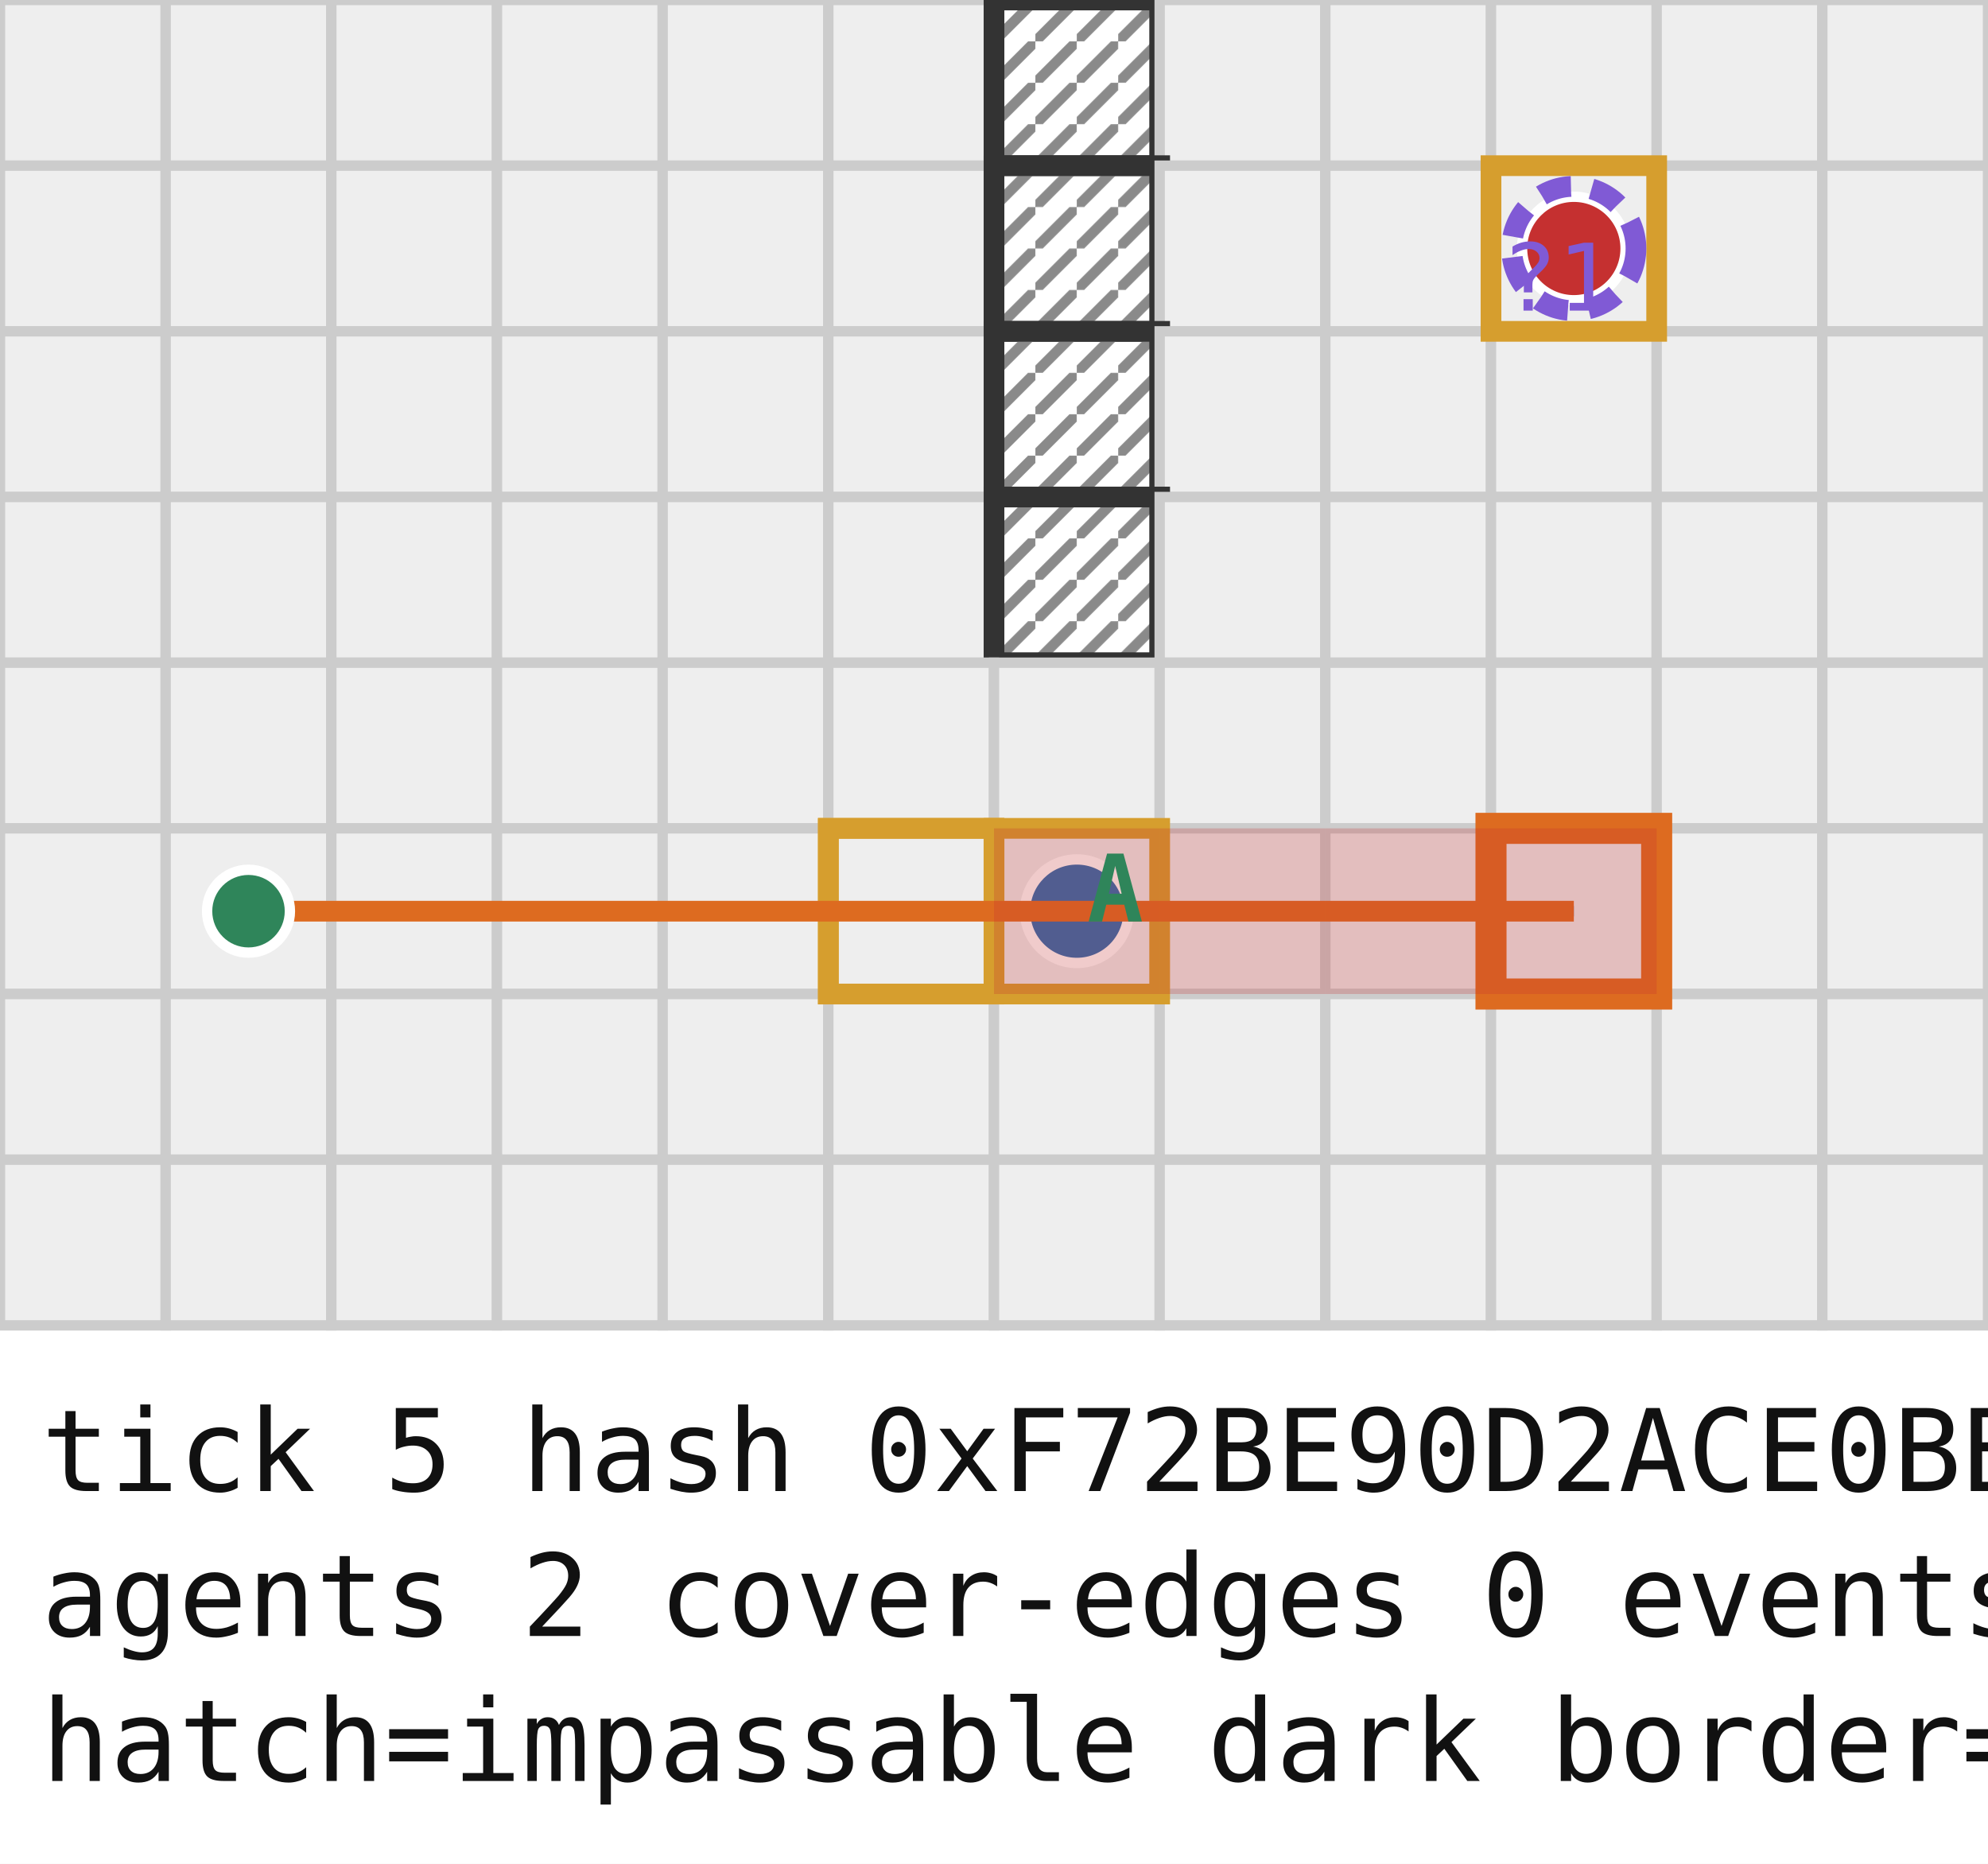
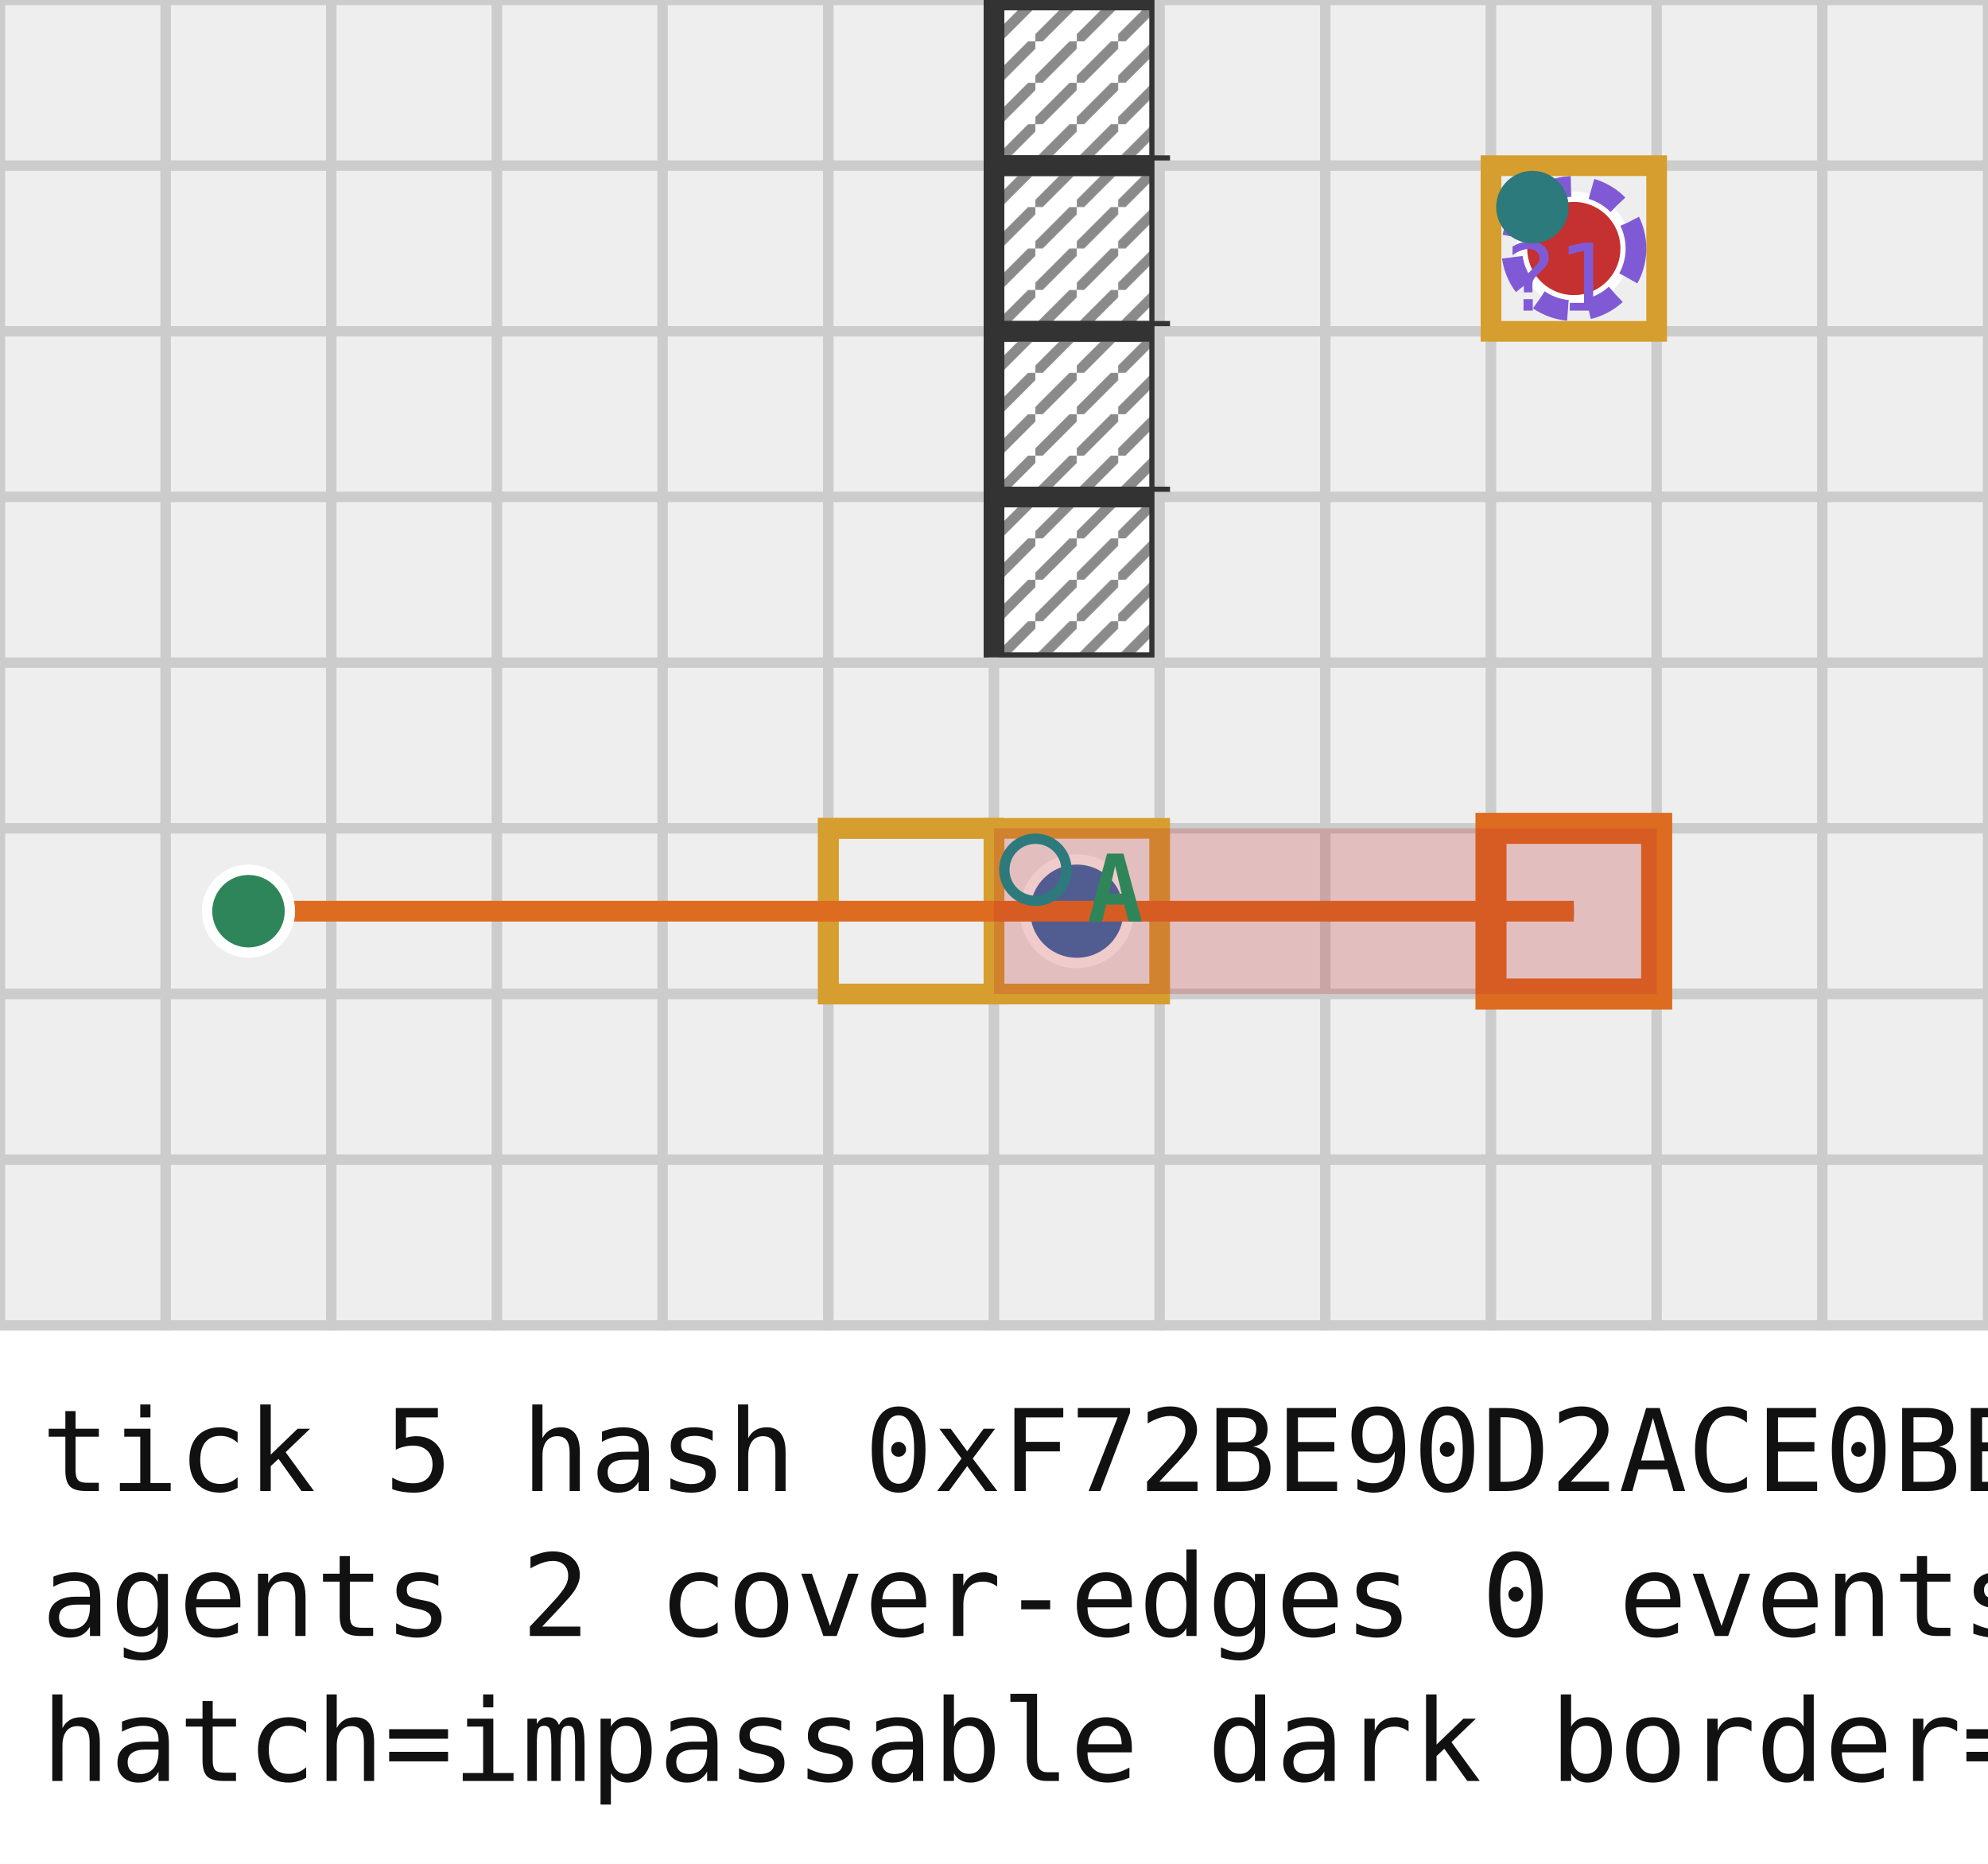
<svg xmlns="http://www.w3.org/2000/svg" width="192" height="180" viewBox="0 0 192 180">
  <defs>
    <pattern id="cw-hatch" width="4" height="4" patternUnits="userSpaceOnUse">
      <path d="M0,4 L4,0" stroke="#8a8a8a" stroke-width="1" />
    </pattern>
  </defs>
  <rect x="0" y="0" width="192" height="180" fill="#ffffff" />
  <rect x="0" y="0" width="16" height="16" fill="rgb(238,238,238)" stroke="#cccccc" stroke-width="1" />
  <rect x="16" y="0" width="16" height="16" fill="rgb(238,238,238)" stroke="#cccccc" stroke-width="1" />
  <rect x="32" y="0" width="16" height="16" fill="rgb(238,238,238)" stroke="#cccccc" stroke-width="1" />
  <rect x="48" y="0" width="16" height="16" fill="rgb(238,238,238)" stroke="#cccccc" stroke-width="1" />
  <rect x="64" y="0" width="16" height="16" fill="rgb(238,238,238)" stroke="#cccccc" stroke-width="1" />
  <rect x="80" y="0" width="16" height="16" fill="rgb(238,238,238)" stroke="#cccccc" stroke-width="1" />
  <rect x="96" y="0" width="16" height="16" fill="url(#cw-hatch)" stroke="#333333" stroke-width="2" />
  <rect x="112" y="0" width="16" height="16" fill="rgb(238,238,238)" stroke="#cccccc" stroke-width="1" />
  <rect x="128" y="0" width="16" height="16" fill="rgb(238,238,238)" stroke="#cccccc" stroke-width="1" />
  <rect x="144" y="0" width="16" height="16" fill="rgb(238,238,238)" stroke="#cccccc" stroke-width="1" />
  <rect x="160" y="0" width="16" height="16" fill="rgb(238,238,238)" stroke="#cccccc" stroke-width="1" />
  <rect x="176" y="0" width="16" height="16" fill="rgb(238,238,238)" stroke="#cccccc" stroke-width="1" />
  <rect x="0" y="16" width="16" height="16" fill="rgb(238,238,238)" stroke="#cccccc" stroke-width="1" />
  <rect x="16" y="16" width="16" height="16" fill="rgb(238,238,238)" stroke="#cccccc" stroke-width="1" />
  <rect x="32" y="16" width="16" height="16" fill="rgb(238,238,238)" stroke="#cccccc" stroke-width="1" />
  <rect x="48" y="16" width="16" height="16" fill="rgb(238,238,238)" stroke="#cccccc" stroke-width="1" />
  <rect x="64" y="16" width="16" height="16" fill="rgb(238,238,238)" stroke="#cccccc" stroke-width="1" />
  <rect x="80" y="16" width="16" height="16" fill="rgb(238,238,238)" stroke="#cccccc" stroke-width="1" />
  <rect x="96" y="16" width="16" height="16" fill="url(#cw-hatch)" stroke="#333333" stroke-width="2" />
  <rect x="112" y="16" width="16" height="16" fill="rgb(238,238,238)" stroke="#cccccc" stroke-width="1" />
  <rect x="128" y="16" width="16" height="16" fill="rgb(238,238,238)" stroke="#cccccc" stroke-width="1" />
  <rect x="144" y="16" width="16" height="16" fill="rgb(238,238,238)" stroke="#cccccc" stroke-width="1" />
  <rect x="160" y="16" width="16" height="16" fill="rgb(238,238,238)" stroke="#cccccc" stroke-width="1" />
  <rect x="176" y="16" width="16" height="16" fill="rgb(238,238,238)" stroke="#cccccc" stroke-width="1" />
  <rect x="0" y="32" width="16" height="16" fill="rgb(238,238,238)" stroke="#cccccc" stroke-width="1" />
  <rect x="16" y="32" width="16" height="16" fill="rgb(238,238,238)" stroke="#cccccc" stroke-width="1" />
  <rect x="32" y="32" width="16" height="16" fill="rgb(238,238,238)" stroke="#cccccc" stroke-width="1" />
  <rect x="48" y="32" width="16" height="16" fill="rgb(238,238,238)" stroke="#cccccc" stroke-width="1" />
  <rect x="64" y="32" width="16" height="16" fill="rgb(238,238,238)" stroke="#cccccc" stroke-width="1" />
  <rect x="80" y="32" width="16" height="16" fill="rgb(238,238,238)" stroke="#cccccc" stroke-width="1" />
  <rect x="96" y="32" width="16" height="16" fill="url(#cw-hatch)" stroke="#333333" stroke-width="2" />
  <rect x="112" y="32" width="16" height="16" fill="rgb(238,238,238)" stroke="#cccccc" stroke-width="1" />
  <rect x="128" y="32" width="16" height="16" fill="rgb(238,238,238)" stroke="#cccccc" stroke-width="1" />
  <rect x="144" y="32" width="16" height="16" fill="rgb(238,238,238)" stroke="#cccccc" stroke-width="1" />
  <rect x="160" y="32" width="16" height="16" fill="rgb(238,238,238)" stroke="#cccccc" stroke-width="1" />
  <rect x="176" y="32" width="16" height="16" fill="rgb(238,238,238)" stroke="#cccccc" stroke-width="1" />
  <rect x="0" y="48" width="16" height="16" fill="rgb(238,238,238)" stroke="#cccccc" stroke-width="1" />
  <rect x="16" y="48" width="16" height="16" fill="rgb(238,238,238)" stroke="#cccccc" stroke-width="1" />
  <rect x="32" y="48" width="16" height="16" fill="rgb(238,238,238)" stroke="#cccccc" stroke-width="1" />
  <rect x="48" y="48" width="16" height="16" fill="rgb(238,238,238)" stroke="#cccccc" stroke-width="1" />
  <rect x="64" y="48" width="16" height="16" fill="rgb(238,238,238)" stroke="#cccccc" stroke-width="1" />
  <rect x="80" y="48" width="16" height="16" fill="rgb(238,238,238)" stroke="#cccccc" stroke-width="1" />
  <rect x="96" y="48" width="16" height="16" fill="url(#cw-hatch)" stroke="#333333" stroke-width="2" />
  <rect x="112" y="48" width="16" height="16" fill="rgb(238,238,238)" stroke="#cccccc" stroke-width="1" />
  <rect x="128" y="48" width="16" height="16" fill="rgb(238,238,238)" stroke="#cccccc" stroke-width="1" />
  <rect x="144" y="48" width="16" height="16" fill="rgb(238,238,238)" stroke="#cccccc" stroke-width="1" />
  <rect x="160" y="48" width="16" height="16" fill="rgb(238,238,238)" stroke="#cccccc" stroke-width="1" />
  <rect x="176" y="48" width="16" height="16" fill="rgb(238,238,238)" stroke="#cccccc" stroke-width="1" />
  <rect x="0" y="64" width="16" height="16" fill="rgb(238,238,238)" stroke="#cccccc" stroke-width="1" />
  <rect x="16" y="64" width="16" height="16" fill="rgb(238,238,238)" stroke="#cccccc" stroke-width="1" />
  <rect x="32" y="64" width="16" height="16" fill="rgb(238,238,238)" stroke="#cccccc" stroke-width="1" />
  <rect x="48" y="64" width="16" height="16" fill="rgb(238,238,238)" stroke="#cccccc" stroke-width="1" />
  <rect x="64" y="64" width="16" height="16" fill="rgb(238,238,238)" stroke="#cccccc" stroke-width="1" />
  <rect x="80" y="64" width="16" height="16" fill="rgb(238,238,238)" stroke="#cccccc" stroke-width="1" />
  <rect x="96" y="64" width="16" height="16" fill="rgb(238,238,238)" stroke="#cccccc" stroke-width="1" />
  <rect x="112" y="64" width="16" height="16" fill="rgb(238,238,238)" stroke="#cccccc" stroke-width="1" />
  <rect x="128" y="64" width="16" height="16" fill="rgb(238,238,238)" stroke="#cccccc" stroke-width="1" />
  <rect x="144" y="64" width="16" height="16" fill="rgb(238,238,238)" stroke="#cccccc" stroke-width="1" />
  <rect x="160" y="64" width="16" height="16" fill="rgb(238,238,238)" stroke="#cccccc" stroke-width="1" />
  <rect x="176" y="64" width="16" height="16" fill="rgb(238,238,238)" stroke="#cccccc" stroke-width="1" />
  <rect x="0" y="80" width="16" height="16" fill="rgb(238,238,238)" stroke="#cccccc" stroke-width="1" />
  <rect x="16" y="80" width="16" height="16" fill="rgb(238,238,238)" stroke="#cccccc" stroke-width="1" />
  <rect x="32" y="80" width="16" height="16" fill="rgb(238,238,238)" stroke="#cccccc" stroke-width="1" />
  <rect x="48" y="80" width="16" height="16" fill="rgb(238,238,238)" stroke="#cccccc" stroke-width="1" />
  <rect x="64" y="80" width="16" height="16" fill="rgb(238,238,238)" stroke="#cccccc" stroke-width="1" />
  <rect x="80" y="80" width="16" height="16" fill="rgb(238,238,238)" stroke="#cccccc" stroke-width="1" />
  <rect x="96" y="80" width="16" height="16" fill="rgb(238,238,238)" stroke="#cccccc" stroke-width="1" />
  <rect x="112" y="80" width="16" height="16" fill="rgb(238,238,238)" stroke="#cccccc" stroke-width="1" />
  <rect x="128" y="80" width="16" height="16" fill="rgb(238,238,238)" stroke="#cccccc" stroke-width="1" />
  <rect x="144" y="80" width="16" height="16" fill="rgb(238,238,238)" stroke="#cccccc" stroke-width="1" />
  <rect x="160" y="80" width="16" height="16" fill="rgb(238,238,238)" stroke="#cccccc" stroke-width="1" />
  <rect x="176" y="80" width="16" height="16" fill="rgb(238,238,238)" stroke="#cccccc" stroke-width="1" />
  <rect x="0" y="96" width="16" height="16" fill="rgb(238,238,238)" stroke="#cccccc" stroke-width="1" />
  <rect x="16" y="96" width="16" height="16" fill="rgb(238,238,238)" stroke="#cccccc" stroke-width="1" />
  <rect x="32" y="96" width="16" height="16" fill="rgb(238,238,238)" stroke="#cccccc" stroke-width="1" />
  <rect x="48" y="96" width="16" height="16" fill="rgb(238,238,238)" stroke="#cccccc" stroke-width="1" />
  <rect x="64" y="96" width="16" height="16" fill="rgb(238,238,238)" stroke="#cccccc" stroke-width="1" />
  <rect x="80" y="96" width="16" height="16" fill="rgb(238,238,238)" stroke="#cccccc" stroke-width="1" />
  <rect x="96" y="96" width="16" height="16" fill="rgb(238,238,238)" stroke="#cccccc" stroke-width="1" />
  <rect x="112" y="96" width="16" height="16" fill="rgb(238,238,238)" stroke="#cccccc" stroke-width="1" />
  <rect x="128" y="96" width="16" height="16" fill="rgb(238,238,238)" stroke="#cccccc" stroke-width="1" />
  <rect x="144" y="96" width="16" height="16" fill="rgb(238,238,238)" stroke="#cccccc" stroke-width="1" />
  <rect x="160" y="96" width="16" height="16" fill="rgb(238,238,238)" stroke="#cccccc" stroke-width="1" />
  <rect x="176" y="96" width="16" height="16" fill="rgb(238,238,238)" stroke="#cccccc" stroke-width="1" />
  <rect x="0" y="112" width="16" height="16" fill="rgb(238,238,238)" stroke="#cccccc" stroke-width="1" />
  <rect x="16" y="112" width="16" height="16" fill="rgb(238,238,238)" stroke="#cccccc" stroke-width="1" />
  <rect x="32" y="112" width="16" height="16" fill="rgb(238,238,238)" stroke="#cccccc" stroke-width="1" />
  <rect x="48" y="112" width="16" height="16" fill="rgb(238,238,238)" stroke="#cccccc" stroke-width="1" />
  <rect x="64" y="112" width="16" height="16" fill="rgb(238,238,238)" stroke="#cccccc" stroke-width="1" />
  <rect x="80" y="112" width="16" height="16" fill="rgb(238,238,238)" stroke="#cccccc" stroke-width="1" />
  <rect x="96" y="112" width="16" height="16" fill="rgb(238,238,238)" stroke="#cccccc" stroke-width="1" />
  <rect x="112" y="112" width="16" height="16" fill="rgb(238,238,238)" stroke="#cccccc" stroke-width="1" />
  <rect x="128" y="112" width="16" height="16" fill="rgb(238,238,238)" stroke="#cccccc" stroke-width="1" />
  <rect x="144" y="112" width="16" height="16" fill="rgb(238,238,238)" stroke="#cccccc" stroke-width="1" />
  <rect x="160" y="112" width="16" height="16" fill="rgb(238,238,238)" stroke="#cccccc" stroke-width="1" />
  <rect x="176" y="112" width="16" height="16" fill="rgb(238,238,238)" stroke="#cccccc" stroke-width="1" />
  <rect x="144" y="16" width="16" height="16" fill="none" stroke="#d69e2e" stroke-width="2" />
  <rect x="80" y="80" width="16" height="16" fill="none" stroke="#d69e2e" stroke-width="2" />
  <rect x="80" y="80" width="16" height="16" fill="none" stroke="#d69e2e" stroke-width="2" />
  <rect x="96" y="80" width="16" height="16" fill="none" stroke="#d69e2e" stroke-width="2" />
  <line x1="104" y1="88" x2="152" y2="88" stroke="#2b6cb0" stroke-width="1" stroke-dasharray="3,2" />
  <circle cx="104" cy="88" r="5" fill="#2b6cb0" stroke="#ffffff" stroke-width="1" />
  <circle cx="152" cy="24" r="5" fill="#c53030" stroke="#ffffff" stroke-width="1" />
  <polyline points="24,88 40,88 56,88 72,88 88,88 104,88 120,88 136,88 152,88" fill="none" stroke="#dd6b20" stroke-width="2" />
  <circle cx="24" cy="88" r="4" fill="#2f855a" stroke="#ffffff" stroke-width="1" />
  <rect x="144" y="80" width="16" height="16" fill="none" stroke="#dd6b20" stroke-width="3" />
  <circle cx="152" cy="24" r="6" fill="none" stroke="#805ad5" stroke-width="2" stroke-dasharray="3,2" />
  <text x="145" y="30" font-family="monospace" font-size="9" fill="#805ad5">?1</text>
  <rect x="96" y="80" width="16" height="16" fill="#c53030" fill-opacity="0.25" />
  <rect x="112" y="80" width="16" height="16" fill="#c53030" fill-opacity="0.25" />
  <rect x="128" y="80" width="16" height="16" fill="#c53030" fill-opacity="0.25" />
  <rect x="144" y="80" width="16" height="16" fill="#c53030" fill-opacity="0.25" />
  <text x="105" y="89" font-family="monospace" font-size="9" font-weight="bold" fill="#2f855a">A</text>
+   <circle cx="100" cy="84" r="3" fill="none" stroke="#2c7a7b" stroke-width="1" />
+   <circle cx="148" cy="20" r="3" fill="#2c7a7b" stroke="#2c7a7b" stroke-width="1" />
  <text x="4" y="144" font-family="monospace" font-size="11" fill="#111111">tick 5  hash 0xF72BE90D2ACE0BBF  draws 0</text>
  <text x="4" y="158" font-family="monospace" font-size="11" fill="#111111">agents 2  cover-edges 0  events 3</text>
  <text x="4" y="172" font-family="monospace" font-size="11" fill="#111111">hatch=impassable  dark border=opaque  darker fill=higher elevation  triangle=cover  circle=agent</text>
</svg>
